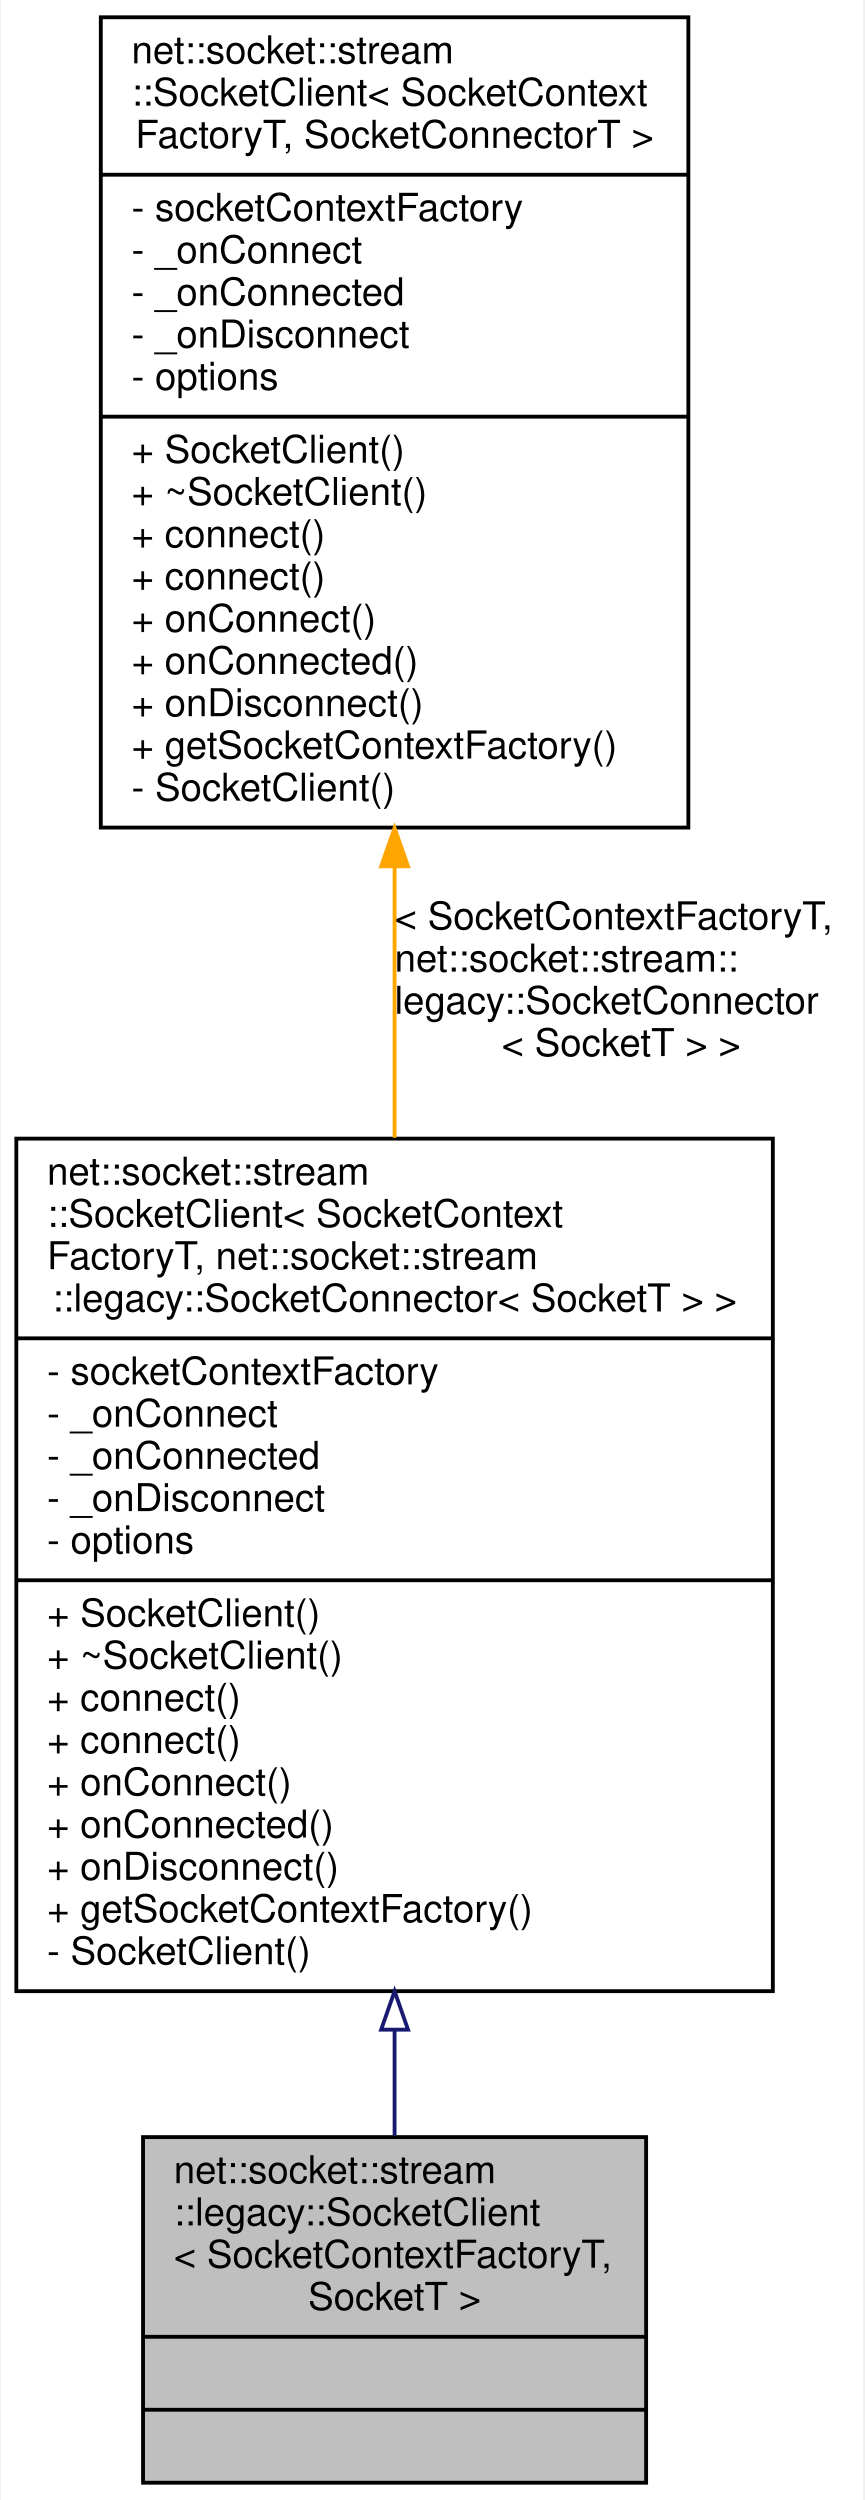
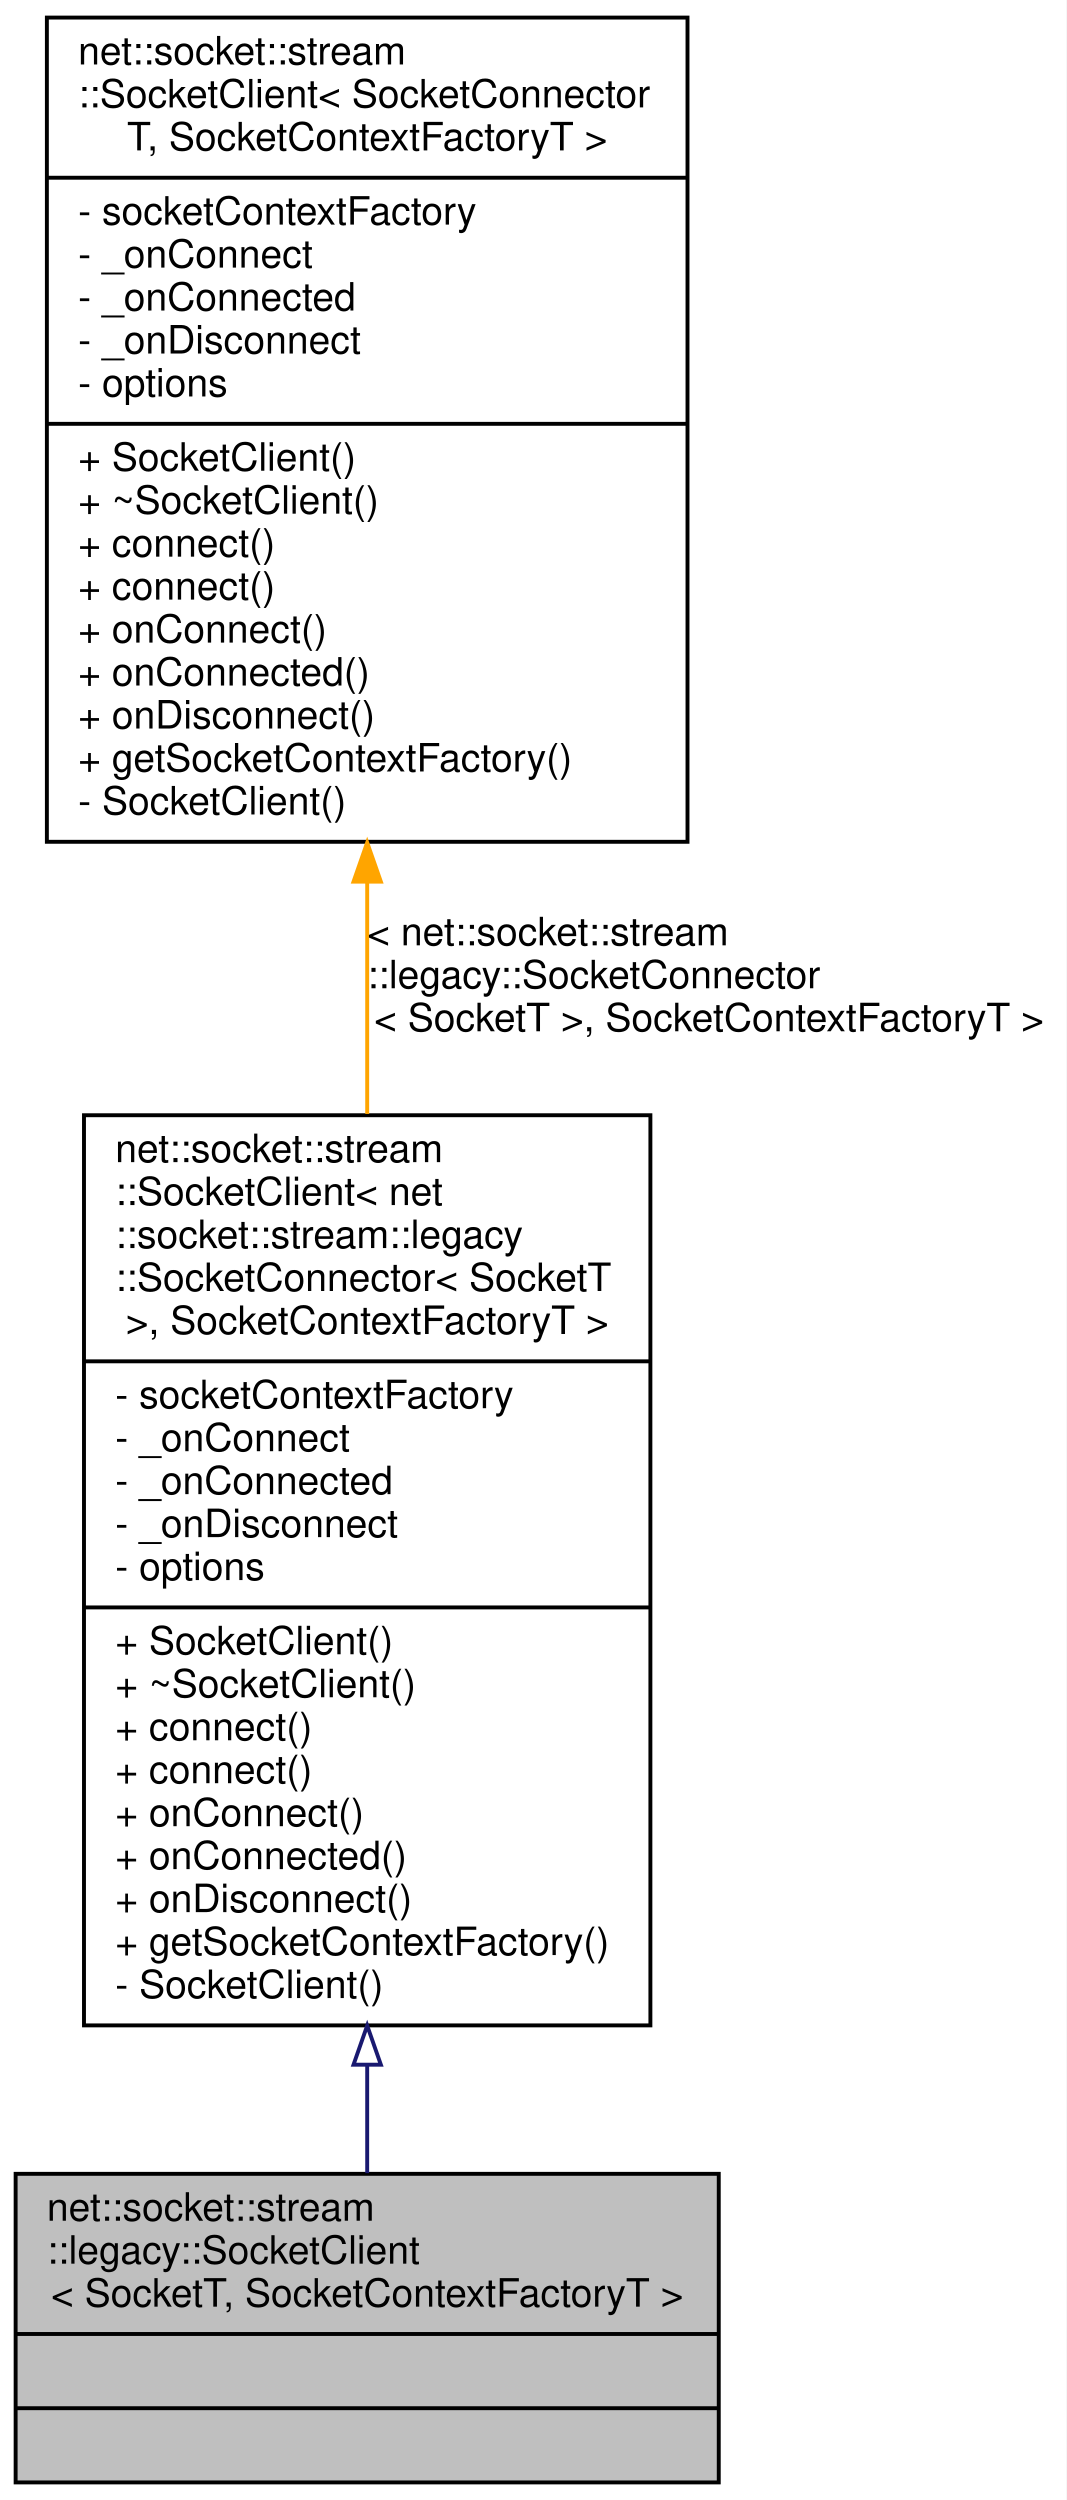
- <svg xmlns="http://www.w3.org/2000/svg" xmlns:xlink="http://www.w3.org/1999/xlink" width="225pt" height="651pt" viewBox="0.00 0.00 224.50 651.00">
-   <g id="graph0" class="graph" transform="scale(1 1) rotate(0) translate(4 647)">
-     <polygon fill="white" stroke="transparent" points="-4,4 -4,-647 220.5,-647 220.5,4 -4,4" />
+ <svg xmlns="http://www.w3.org/2000/svg" xmlns:xlink="http://www.w3.org/1999/xlink" width="273pt" height="640pt" viewBox="0.00 0.00 273.00 640.00">
+   <g id="graph0" class="graph" transform="scale(1 1) rotate(0) translate(4 636)">
+     <polygon fill="white" stroke="transparent" points="-4,4 -4,-636 269,-636 269,4 -4,4" />
    <g id="node1" class="node">
      <g id="a_node1">
        <a xlink:title=" ">
-           <polygon fill="#bfbfbf" stroke="black" points="33,-0.5 33,-90.5 164,-90.5 164,-0.5 33,-0.5" />
-           <text text-anchor="start" x="41" y="-78.5" font-family="Helvetica,sans-Serif" font-size="10.00">net::socket::stream</text>
-           <text text-anchor="start" x="41" y="-67.5" font-family="Helvetica,sans-Serif" font-size="10.00">::legacy::SocketClient</text>
-           <text text-anchor="start" x="41" y="-56.5" font-family="Helvetica,sans-Serif" font-size="10.00">&lt; SocketContextFactoryT,</text>
-           <text text-anchor="middle" x="98.5" y="-45.5" font-family="Helvetica,sans-Serif" font-size="10.00"> SocketT &gt;</text>
-           <polyline fill="none" stroke="black" points="33,-38.5 164,-38.5 " />
-           <text text-anchor="middle" x="98.5" y="-26.5" font-family="Helvetica,sans-Serif" font-size="10.00"> </text>
-           <polyline fill="none" stroke="black" points="33,-19.5 164,-19.5 " />
-           <text text-anchor="middle" x="98.5" y="-7.5" font-family="Helvetica,sans-Serif" font-size="10.00"> </text>
+           <polygon fill="#bfbfbf" stroke="black" points="0,-0.5 0,-79.5 180,-79.5 180,-0.5 0,-0.5" />
+           <text text-anchor="start" x="8" y="-67.5" font-family="Helvetica,sans-Serif" font-size="10.00">net::socket::stream</text>
+           <text text-anchor="start" x="8" y="-56.5" font-family="Helvetica,sans-Serif" font-size="10.00">::legacy::SocketClient</text>
+           <text text-anchor="middle" x="90" y="-45.5" font-family="Helvetica,sans-Serif" font-size="10.00">&lt; SocketT, SocketContextFactoryT &gt;</text>
+           <polyline fill="none" stroke="black" points="0,-38.5 180,-38.5 " />
+           <text text-anchor="middle" x="90" y="-26.5" font-family="Helvetica,sans-Serif" font-size="10.00"> </text>
+           <polyline fill="none" stroke="black" points="0,-19.5 180,-19.5 " />
+           <text text-anchor="middle" x="90" y="-7.5" font-family="Helvetica,sans-Serif" font-size="10.00"> </text>
        </a>
      </g>
    </g>
    <g id="node2" class="node">
      <g id="a_node2">
        <a xlink:href="classnet_1_1socket_1_1stream_1_1_socket_client.html" target="_top" xlink:title=" ">
-           <polygon fill="white" stroke="black" points="0,-128.5 0,-350.5 197,-350.5 197,-128.5 0,-128.5" />
-           <text text-anchor="start" x="8" y="-338.5" font-family="Helvetica,sans-Serif" font-size="10.00">net::socket::stream</text>
-           <text text-anchor="start" x="8" y="-327.5" font-family="Helvetica,sans-Serif" font-size="10.00">::SocketClient&lt; SocketContext</text>
-           <text text-anchor="start" x="8" y="-316.5" font-family="Helvetica,sans-Serif" font-size="10.00">FactoryT, net::socket::stream</text>
-           <text text-anchor="middle" x="98.5" y="-305.5" font-family="Helvetica,sans-Serif" font-size="10.00">::legacy::SocketConnector&lt; SocketT &gt; &gt;</text>
-           <polyline fill="none" stroke="black" points="0,-298.5 197,-298.5 " />
-           <text text-anchor="start" x="8" y="-286.5" font-family="Helvetica,sans-Serif" font-size="10.00">- socketContextFactory</text>
-           <text text-anchor="start" x="8" y="-275.5" font-family="Helvetica,sans-Serif" font-size="10.00">- _onConnect</text>
-           <text text-anchor="start" x="8" y="-264.5" font-family="Helvetica,sans-Serif" font-size="10.00">- _onConnected</text>
-           <text text-anchor="start" x="8" y="-253.5" font-family="Helvetica,sans-Serif" font-size="10.00">- _onDisconnect</text>
-           <text text-anchor="start" x="8" y="-242.5" font-family="Helvetica,sans-Serif" font-size="10.00">- options</text>
-           <polyline fill="none" stroke="black" points="0,-235.5 197,-235.5 " />
-           <text text-anchor="start" x="8" y="-223.5" font-family="Helvetica,sans-Serif" font-size="10.00">+ SocketClient()</text>
-           <text text-anchor="start" x="8" y="-212.5" font-family="Helvetica,sans-Serif" font-size="10.00">+ ~SocketClient()</text>
-           <text text-anchor="start" x="8" y="-201.5" font-family="Helvetica,sans-Serif" font-size="10.00">+ connect()</text>
-           <text text-anchor="start" x="8" y="-190.5" font-family="Helvetica,sans-Serif" font-size="10.00">+ connect()</text>
-           <text text-anchor="start" x="8" y="-179.5" font-family="Helvetica,sans-Serif" font-size="10.00">+ onConnect()</text>
-           <text text-anchor="start" x="8" y="-168.5" font-family="Helvetica,sans-Serif" font-size="10.00">+ onConnected()</text>
-           <text text-anchor="start" x="8" y="-157.5" font-family="Helvetica,sans-Serif" font-size="10.00">+ onDisconnect()</text>
-           <text text-anchor="start" x="8" y="-146.5" font-family="Helvetica,sans-Serif" font-size="10.00">+ getSocketContextFactory()</text>
-           <text text-anchor="start" x="8" y="-135.5" font-family="Helvetica,sans-Serif" font-size="10.00">- SocketClient()</text>
+           <polygon fill="white" stroke="black" points="17.5,-117.5 17.5,-350.5 162.5,-350.5 162.5,-117.5 17.5,-117.5" />
+           <text text-anchor="start" x="25.5" y="-338.5" font-family="Helvetica,sans-Serif" font-size="10.00">net::socket::stream</text>
+           <text text-anchor="start" x="25.5" y="-327.5" font-family="Helvetica,sans-Serif" font-size="10.00">::SocketClient&lt; net</text>
+           <text text-anchor="start" x="25.5" y="-316.5" font-family="Helvetica,sans-Serif" font-size="10.00">::socket::stream::legacy</text>
+           <text text-anchor="start" x="25.5" y="-305.5" font-family="Helvetica,sans-Serif" font-size="10.00">::SocketConnector&lt; SocketT</text>
+           <text text-anchor="middle" x="90" y="-294.5" font-family="Helvetica,sans-Serif" font-size="10.00"> &gt;, SocketContextFactoryT &gt;</text>
+           <polyline fill="none" stroke="black" points="17.5,-287.5 162.5,-287.5 " />
+           <text text-anchor="start" x="25.5" y="-275.5" font-family="Helvetica,sans-Serif" font-size="10.00">- socketContextFactory</text>
+           <text text-anchor="start" x="25.5" y="-264.5" font-family="Helvetica,sans-Serif" font-size="10.00">- _onConnect</text>
+           <text text-anchor="start" x="25.5" y="-253.5" font-family="Helvetica,sans-Serif" font-size="10.00">- _onConnected</text>
+           <text text-anchor="start" x="25.5" y="-242.5" font-family="Helvetica,sans-Serif" font-size="10.00">- _onDisconnect</text>
+           <text text-anchor="start" x="25.5" y="-231.5" font-family="Helvetica,sans-Serif" font-size="10.00">- options</text>
+           <polyline fill="none" stroke="black" points="17.5,-224.5 162.5,-224.5 " />
+           <text text-anchor="start" x="25.5" y="-212.5" font-family="Helvetica,sans-Serif" font-size="10.00">+ SocketClient()</text>
+           <text text-anchor="start" x="25.5" y="-201.5" font-family="Helvetica,sans-Serif" font-size="10.00">+ ~SocketClient()</text>
+           <text text-anchor="start" x="25.5" y="-190.5" font-family="Helvetica,sans-Serif" font-size="10.00">+ connect()</text>
+           <text text-anchor="start" x="25.5" y="-179.5" font-family="Helvetica,sans-Serif" font-size="10.00">+ connect()</text>
+           <text text-anchor="start" x="25.5" y="-168.5" font-family="Helvetica,sans-Serif" font-size="10.00">+ onConnect()</text>
+           <text text-anchor="start" x="25.5" y="-157.5" font-family="Helvetica,sans-Serif" font-size="10.00">+ onConnected()</text>
+           <text text-anchor="start" x="25.5" y="-146.5" font-family="Helvetica,sans-Serif" font-size="10.00">+ onDisconnect()</text>
+           <text text-anchor="start" x="25.5" y="-135.5" font-family="Helvetica,sans-Serif" font-size="10.00">+ getSocketContextFactory()</text>
+           <text text-anchor="start" x="25.5" y="-124.5" font-family="Helvetica,sans-Serif" font-size="10.00">- SocketClient()</text>
        </a>
      </g>
    </g>
    <g id="edge1" class="edge">
-       <path fill="none" stroke="midnightblue" d="M98.5,-118.33C98.5,-108.7 98.5,-99.41 98.5,-90.89" />
-       <polygon fill="none" stroke="midnightblue" points="95,-118.48 98.5,-128.48 102,-118.48 95,-118.48" />
+       <path fill="none" stroke="midnightblue" d="M90,-107.43C90,-97.56 90,-88.15 90,-79.68" />
+       <polygon fill="none" stroke="midnightblue" points="86.5,-107.44 90,-117.44 93.5,-107.44 86.5,-107.44" />
    </g>
    <g id="node3" class="node">
      <g id="a_node3">
        <a xlink:href="classnet_1_1socket_1_1stream_1_1_socket_client.html" target="_top" xlink:title=" ">
-           <polygon fill="white" stroke="black" points="22,-431.5 22,-642.5 175,-642.5 175,-431.5 22,-431.5" />
-           <text text-anchor="start" x="30" y="-630.5" font-family="Helvetica,sans-Serif" font-size="10.00">net::socket::stream</text>
-           <text text-anchor="start" x="30" y="-619.5" font-family="Helvetica,sans-Serif" font-size="10.00">::SocketClient&lt; SocketContext</text>
-           <text text-anchor="middle" x="98.5" y="-608.5" font-family="Helvetica,sans-Serif" font-size="10.00">FactoryT, SocketConnectorT &gt;</text>
-           <polyline fill="none" stroke="black" points="22,-601.5 175,-601.5 " />
-           <text text-anchor="start" x="30" y="-589.5" font-family="Helvetica,sans-Serif" font-size="10.00">- socketContextFactory</text>
-           <text text-anchor="start" x="30" y="-578.5" font-family="Helvetica,sans-Serif" font-size="10.00">- _onConnect</text>
-           <text text-anchor="start" x="30" y="-567.5" font-family="Helvetica,sans-Serif" font-size="10.00">- _onConnected</text>
-           <text text-anchor="start" x="30" y="-556.5" font-family="Helvetica,sans-Serif" font-size="10.00">- _onDisconnect</text>
-           <text text-anchor="start" x="30" y="-545.5" font-family="Helvetica,sans-Serif" font-size="10.00">- options</text>
-           <polyline fill="none" stroke="black" points="22,-538.5 175,-538.5 " />
-           <text text-anchor="start" x="30" y="-526.5" font-family="Helvetica,sans-Serif" font-size="10.00">+ SocketClient()</text>
-           <text text-anchor="start" x="30" y="-515.5" font-family="Helvetica,sans-Serif" font-size="10.00">+ ~SocketClient()</text>
-           <text text-anchor="start" x="30" y="-504.5" font-family="Helvetica,sans-Serif" font-size="10.00">+ connect()</text>
-           <text text-anchor="start" x="30" y="-493.5" font-family="Helvetica,sans-Serif" font-size="10.00">+ connect()</text>
-           <text text-anchor="start" x="30" y="-482.5" font-family="Helvetica,sans-Serif" font-size="10.00">+ onConnect()</text>
-           <text text-anchor="start" x="30" y="-471.5" font-family="Helvetica,sans-Serif" font-size="10.00">+ onConnected()</text>
-           <text text-anchor="start" x="30" y="-460.5" font-family="Helvetica,sans-Serif" font-size="10.00">+ onDisconnect()</text>
-           <text text-anchor="start" x="30" y="-449.5" font-family="Helvetica,sans-Serif" font-size="10.00">+ getSocketContextFactory()</text>
-           <text text-anchor="start" x="30" y="-438.5" font-family="Helvetica,sans-Serif" font-size="10.00">- SocketClient()</text>
+           <polygon fill="white" stroke="black" points="8,-420.5 8,-631.5 172,-631.5 172,-420.5 8,-420.5" />
+           <text text-anchor="start" x="16" y="-619.5" font-family="Helvetica,sans-Serif" font-size="10.00">net::socket::stream</text>
+           <text text-anchor="start" x="16" y="-608.5" font-family="Helvetica,sans-Serif" font-size="10.00">::SocketClient&lt; SocketConnector</text>
+           <text text-anchor="middle" x="90" y="-597.5" font-family="Helvetica,sans-Serif" font-size="10.00">T, SocketContextFactoryT &gt;</text>
+           <polyline fill="none" stroke="black" points="8,-590.5 172,-590.5 " />
+           <text text-anchor="start" x="16" y="-578.5" font-family="Helvetica,sans-Serif" font-size="10.00">- socketContextFactory</text>
+           <text text-anchor="start" x="16" y="-567.5" font-family="Helvetica,sans-Serif" font-size="10.00">- _onConnect</text>
+           <text text-anchor="start" x="16" y="-556.5" font-family="Helvetica,sans-Serif" font-size="10.00">- _onConnected</text>
+           <text text-anchor="start" x="16" y="-545.5" font-family="Helvetica,sans-Serif" font-size="10.00">- _onDisconnect</text>
+           <text text-anchor="start" x="16" y="-534.5" font-family="Helvetica,sans-Serif" font-size="10.00">- options</text>
+           <polyline fill="none" stroke="black" points="8,-527.5 172,-527.5 " />
+           <text text-anchor="start" x="16" y="-515.5" font-family="Helvetica,sans-Serif" font-size="10.00">+ SocketClient()</text>
+           <text text-anchor="start" x="16" y="-504.5" font-family="Helvetica,sans-Serif" font-size="10.00">+ ~SocketClient()</text>
+           <text text-anchor="start" x="16" y="-493.5" font-family="Helvetica,sans-Serif" font-size="10.00">+ connect()</text>
+           <text text-anchor="start" x="16" y="-482.5" font-family="Helvetica,sans-Serif" font-size="10.00">+ connect()</text>
+           <text text-anchor="start" x="16" y="-471.5" font-family="Helvetica,sans-Serif" font-size="10.00">+ onConnect()</text>
+           <text text-anchor="start" x="16" y="-460.5" font-family="Helvetica,sans-Serif" font-size="10.00">+ onConnected()</text>
+           <text text-anchor="start" x="16" y="-449.5" font-family="Helvetica,sans-Serif" font-size="10.00">+ onDisconnect()</text>
+           <text text-anchor="start" x="16" y="-438.5" font-family="Helvetica,sans-Serif" font-size="10.00">+ getSocketContextFactory()</text>
+           <text text-anchor="start" x="16" y="-427.5" font-family="Helvetica,sans-Serif" font-size="10.00">- SocketClient()</text>
        </a>
      </g>
    </g>
    <g id="edge2" class="edge">
-       <path fill="none" stroke="orange" d="M98.5,-421.2C98.5,-398.03 98.5,-373.72 98.5,-350.71" />
-       <polygon fill="orange" stroke="orange" points="95,-421.4 98.5,-431.4 102,-421.4 95,-421.4" />
-       <text text-anchor="start" x="98.5" y="-405" font-family="Helvetica,sans-Serif" font-size="10.00"> &lt; SocketContextFactoryT,</text>
-       <text text-anchor="start" x="98.5" y="-394" font-family="Helvetica,sans-Serif" font-size="10.00"> net::socket::stream::</text>
-       <text text-anchor="start" x="98.5" y="-383" font-family="Helvetica,sans-Serif" font-size="10.00">legacy::SocketConnector</text>
-       <text text-anchor="middle" x="157.5" y="-372" font-family="Helvetica,sans-Serif" font-size="10.00">&lt; SocketT &gt; &gt;</text>
+       <path fill="none" stroke="orange" d="M90,-410.18C90,-390.66 90,-370.38 90,-350.84" />
+       <polygon fill="orange" stroke="orange" points="86.5,-410.3 90,-420.3 93.5,-410.3 86.5,-410.3" />
+       <text text-anchor="start" x="90" y="-394" font-family="Helvetica,sans-Serif" font-size="10.00"> &lt; net::socket::stream</text>
+       <text text-anchor="start" x="90" y="-383" font-family="Helvetica,sans-Serif" font-size="10.00">::legacy::SocketConnector</text>
+       <text text-anchor="middle" x="177.5" y="-372" font-family="Helvetica,sans-Serif" font-size="10.00">&lt; SocketT &gt;, SocketContextFactoryT &gt;</text>
    </g>
  </g>
</svg>
